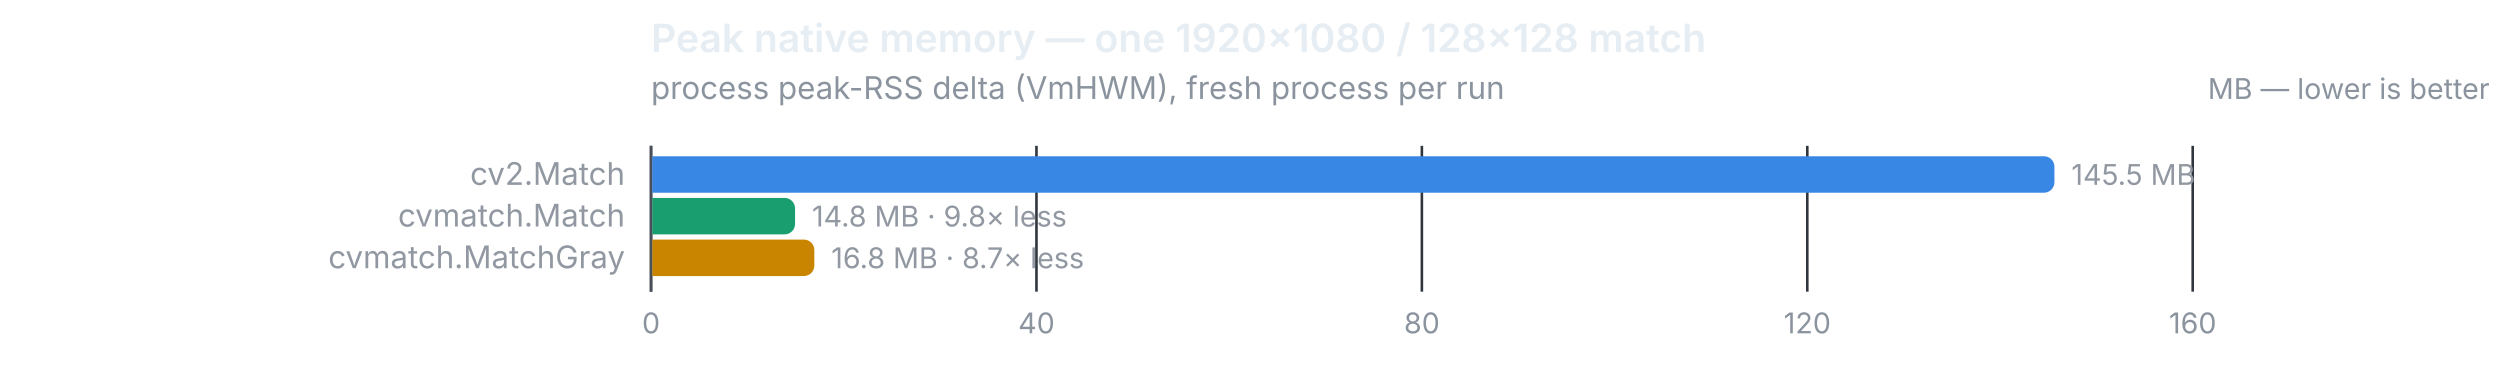
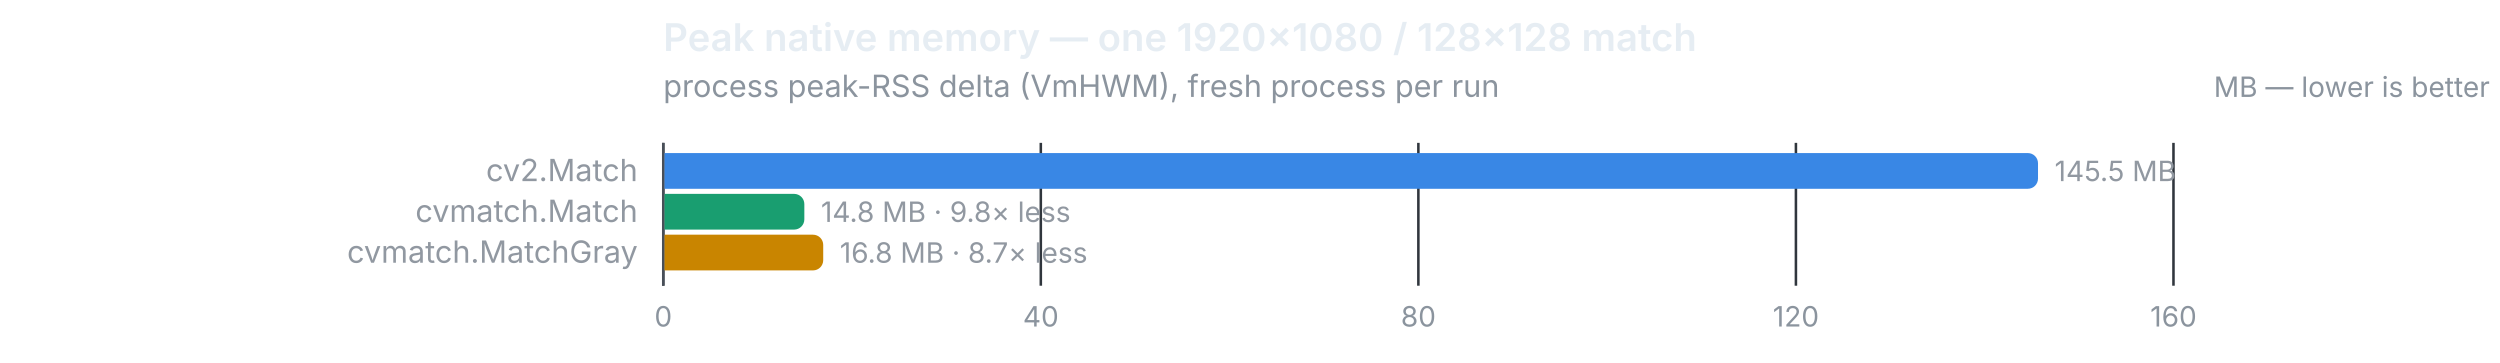
- <svg xmlns="http://www.w3.org/2000/svg" width="960" height="142" viewBox="0 0 960 142" role="img">
-   <text x="250" y="20" font-size="15" font-weight="600" fill="#e6edf3" font-family="system-ui,-apple-system,Segoe UI,sans-serif">Peak native memory — one 1920×1080 / 128×128 match</text>
-   <text x="250" y="38" font-size="12" fill="#8b949e" font-family="system-ui,-apple-system,Segoe UI,sans-serif">process peak-RSS delta (VmHWM), fresh process per run</text>
-   <text x="956" y="38" font-size="11" text-anchor="end" fill="#8b949e" font-family="system-ui,-apple-system,Segoe UI,sans-serif">MB — lower is better</text>
-   <line x1="250.0" y1="56" x2="250.0" y2="112" stroke="#30363d" stroke-width="1" />
-   <text x="250.0" y="128" font-size="11" text-anchor="middle" fill="#8b949e" font-family="system-ui,-apple-system,Segoe UI,sans-serif" style="font-variant-numeric:tabular-nums">0</text>
-   <line x1="398.0" y1="56" x2="398.0" y2="112" stroke="#30363d" stroke-width="1" />
-   <text x="398.0" y="128" font-size="11" text-anchor="middle" fill="#8b949e" font-family="system-ui,-apple-system,Segoe UI,sans-serif" style="font-variant-numeric:tabular-nums">40</text>
-   <line x1="546.0" y1="56" x2="546.0" y2="112" stroke="#30363d" stroke-width="1" />
-   <text x="546.0" y="128" font-size="11" text-anchor="middle" fill="#8b949e" font-family="system-ui,-apple-system,Segoe UI,sans-serif" style="font-variant-numeric:tabular-nums">80</text>
-   <line x1="694.0" y1="56" x2="694.0" y2="112" stroke="#30363d" stroke-width="1" />
-   <text x="694.0" y="128" font-size="11" text-anchor="middle" fill="#8b949e" font-family="system-ui,-apple-system,Segoe UI,sans-serif" style="font-variant-numeric:tabular-nums">120</text>
-   <line x1="842.0" y1="56" x2="842.0" y2="112" stroke="#30363d" stroke-width="1" />
-   <text x="842.0" y="128" font-size="11" text-anchor="middle" fill="#8b949e" font-family="system-ui,-apple-system,Segoe UI,sans-serif" style="font-variant-numeric:tabular-nums">160</text>
-   <line x1="250" y1="56" x2="250" y2="112" stroke="#484f58" stroke-width="1" />
-   <text x="240" y="71" font-size="12" text-anchor="end" fill="#9198a1" font-family="system-ui,-apple-system,Segoe UI,sans-serif">cv2.Match</text>
-   <path d="M250.5,60 h534.4 a4,4 0 0 1 4,4 v6 a4,4 0 0 1 -4,4 h-534.4 z" fill="#3987e5" />
-   <text x="795.4" y="71" font-size="11" fill="#9198a1" font-family="system-ui,-apple-system,Segoe UI,sans-serif" style="font-variant-numeric:tabular-nums">145.5 MB</text>
-   <text x="240" y="87" font-size="12" text-anchor="end" fill="#9198a1" font-family="system-ui,-apple-system,Segoe UI,sans-serif">cvmatch.Match</text>
-   <path d="M250.5,76 h50.8 a4,4 0 0 1 4,4 v6 a4,4 0 0 1 -4,4 h-50.8 z" fill="#199e70" />
-   <text x="311.8" y="87" font-size="11" fill="#9198a1" font-family="system-ui,-apple-system,Segoe UI,sans-serif" style="font-variant-numeric:tabular-nums">14.8 MB · 9.8× less</text>
-   <text x="240" y="103" font-size="12" text-anchor="end" fill="#9198a1" font-family="system-ui,-apple-system,Segoe UI,sans-serif">cvmatch.MatchGray</text>
-   <path d="M250.5,92 h58.2 a4,4 0 0 1 4,4 v6 a4,4 0 0 1 -4,4 h-58.2 z" fill="#c98500" />
-   <text x="319.2" y="103" font-size="11" fill="#9198a1" font-family="system-ui,-apple-system,Segoe UI,sans-serif" style="font-variant-numeric:tabular-nums">16.8 MB · 8.7× less</text>
+ <svg xmlns="http://www.w3.org/2000/svg" width="980" height="142" viewBox="0 0 980 142" role="img">
+   <text x="260" y="20" font-size="15" font-weight="600" fill="#e6edf3" font-family="system-ui,-apple-system,Segoe UI,sans-serif">Peak native memory — one 1920×1080 / 128×128 match</text>
+   <text x="260" y="38" font-size="12" fill="#8b949e" font-family="system-ui,-apple-system,Segoe UI,sans-serif">process peak-RSS delta (VmHWM), fresh process per run</text>
+   <text x="976" y="38" font-size="11" text-anchor="end" fill="#8b949e" font-family="system-ui,-apple-system,Segoe UI,sans-serif">MB — lower is better</text>
+   <line x1="260.0" y1="56" x2="260.0" y2="112" stroke="#30363d" stroke-width="1" />
+   <text x="260.0" y="128" font-size="11" text-anchor="middle" fill="#8b949e" font-family="system-ui,-apple-system,Segoe UI,sans-serif" style="font-variant-numeric:tabular-nums">0</text>
+   <line x1="408.0" y1="56" x2="408.0" y2="112" stroke="#30363d" stroke-width="1" />
+   <text x="408.0" y="128" font-size="11" text-anchor="middle" fill="#8b949e" font-family="system-ui,-apple-system,Segoe UI,sans-serif" style="font-variant-numeric:tabular-nums">40</text>
+   <line x1="556.0" y1="56" x2="556.0" y2="112" stroke="#30363d" stroke-width="1" />
+   <text x="556.0" y="128" font-size="11" text-anchor="middle" fill="#8b949e" font-family="system-ui,-apple-system,Segoe UI,sans-serif" style="font-variant-numeric:tabular-nums">80</text>
+   <line x1="704.0" y1="56" x2="704.0" y2="112" stroke="#30363d" stroke-width="1" />
+   <text x="704.0" y="128" font-size="11" text-anchor="middle" fill="#8b949e" font-family="system-ui,-apple-system,Segoe UI,sans-serif" style="font-variant-numeric:tabular-nums">120</text>
+   <line x1="852.0" y1="56" x2="852.0" y2="112" stroke="#30363d" stroke-width="1" />
+   <text x="852.0" y="128" font-size="11" text-anchor="middle" fill="#8b949e" font-family="system-ui,-apple-system,Segoe UI,sans-serif" style="font-variant-numeric:tabular-nums">160</text>
+   <line x1="260" y1="56" x2="260" y2="112" stroke="#484f58" stroke-width="1" />
+   <text x="250" y="71" font-size="12" text-anchor="end" fill="#9198a1" font-family="system-ui,-apple-system,Segoe UI,sans-serif">cv2.Match</text>
+   <path d="M260.5,60 h534.4 a4,4 0 0 1 4,4 v6 a4,4 0 0 1 -4,4 h-534.4 z" fill="#3987e5" />
+   <text x="805.4" y="71" font-size="11" fill="#9198a1" font-family="system-ui,-apple-system,Segoe UI,sans-serif" style="font-variant-numeric:tabular-nums">145.5 MB</text>
+   <text x="250" y="87" font-size="12" text-anchor="end" fill="#9198a1" font-family="system-ui,-apple-system,Segoe UI,sans-serif">cvmatch.Match</text>
+   <path d="M260.5,76 h50.8 a4,4 0 0 1 4,4 v6 a4,4 0 0 1 -4,4 h-50.8 z" fill="#199e70" />
+   <text x="321.8" y="87" font-size="11" fill="#9198a1" font-family="system-ui,-apple-system,Segoe UI,sans-serif" style="font-variant-numeric:tabular-nums">14.8 MB · 9.8× less</text>
+   <text x="250" y="103" font-size="12" text-anchor="end" fill="#9198a1" font-family="system-ui,-apple-system,Segoe UI,sans-serif">cvmatch.MatchGray</text>
+   <path d="M260.5,92 h58.2 a4,4 0 0 1 4,4 v6 a4,4 0 0 1 -4,4 h-58.2 z" fill="#c98500" />
+   <text x="329.2" y="103" font-size="11" fill="#9198a1" font-family="system-ui,-apple-system,Segoe UI,sans-serif" style="font-variant-numeric:tabular-nums">16.8 MB · 8.7× less</text>
</svg>
